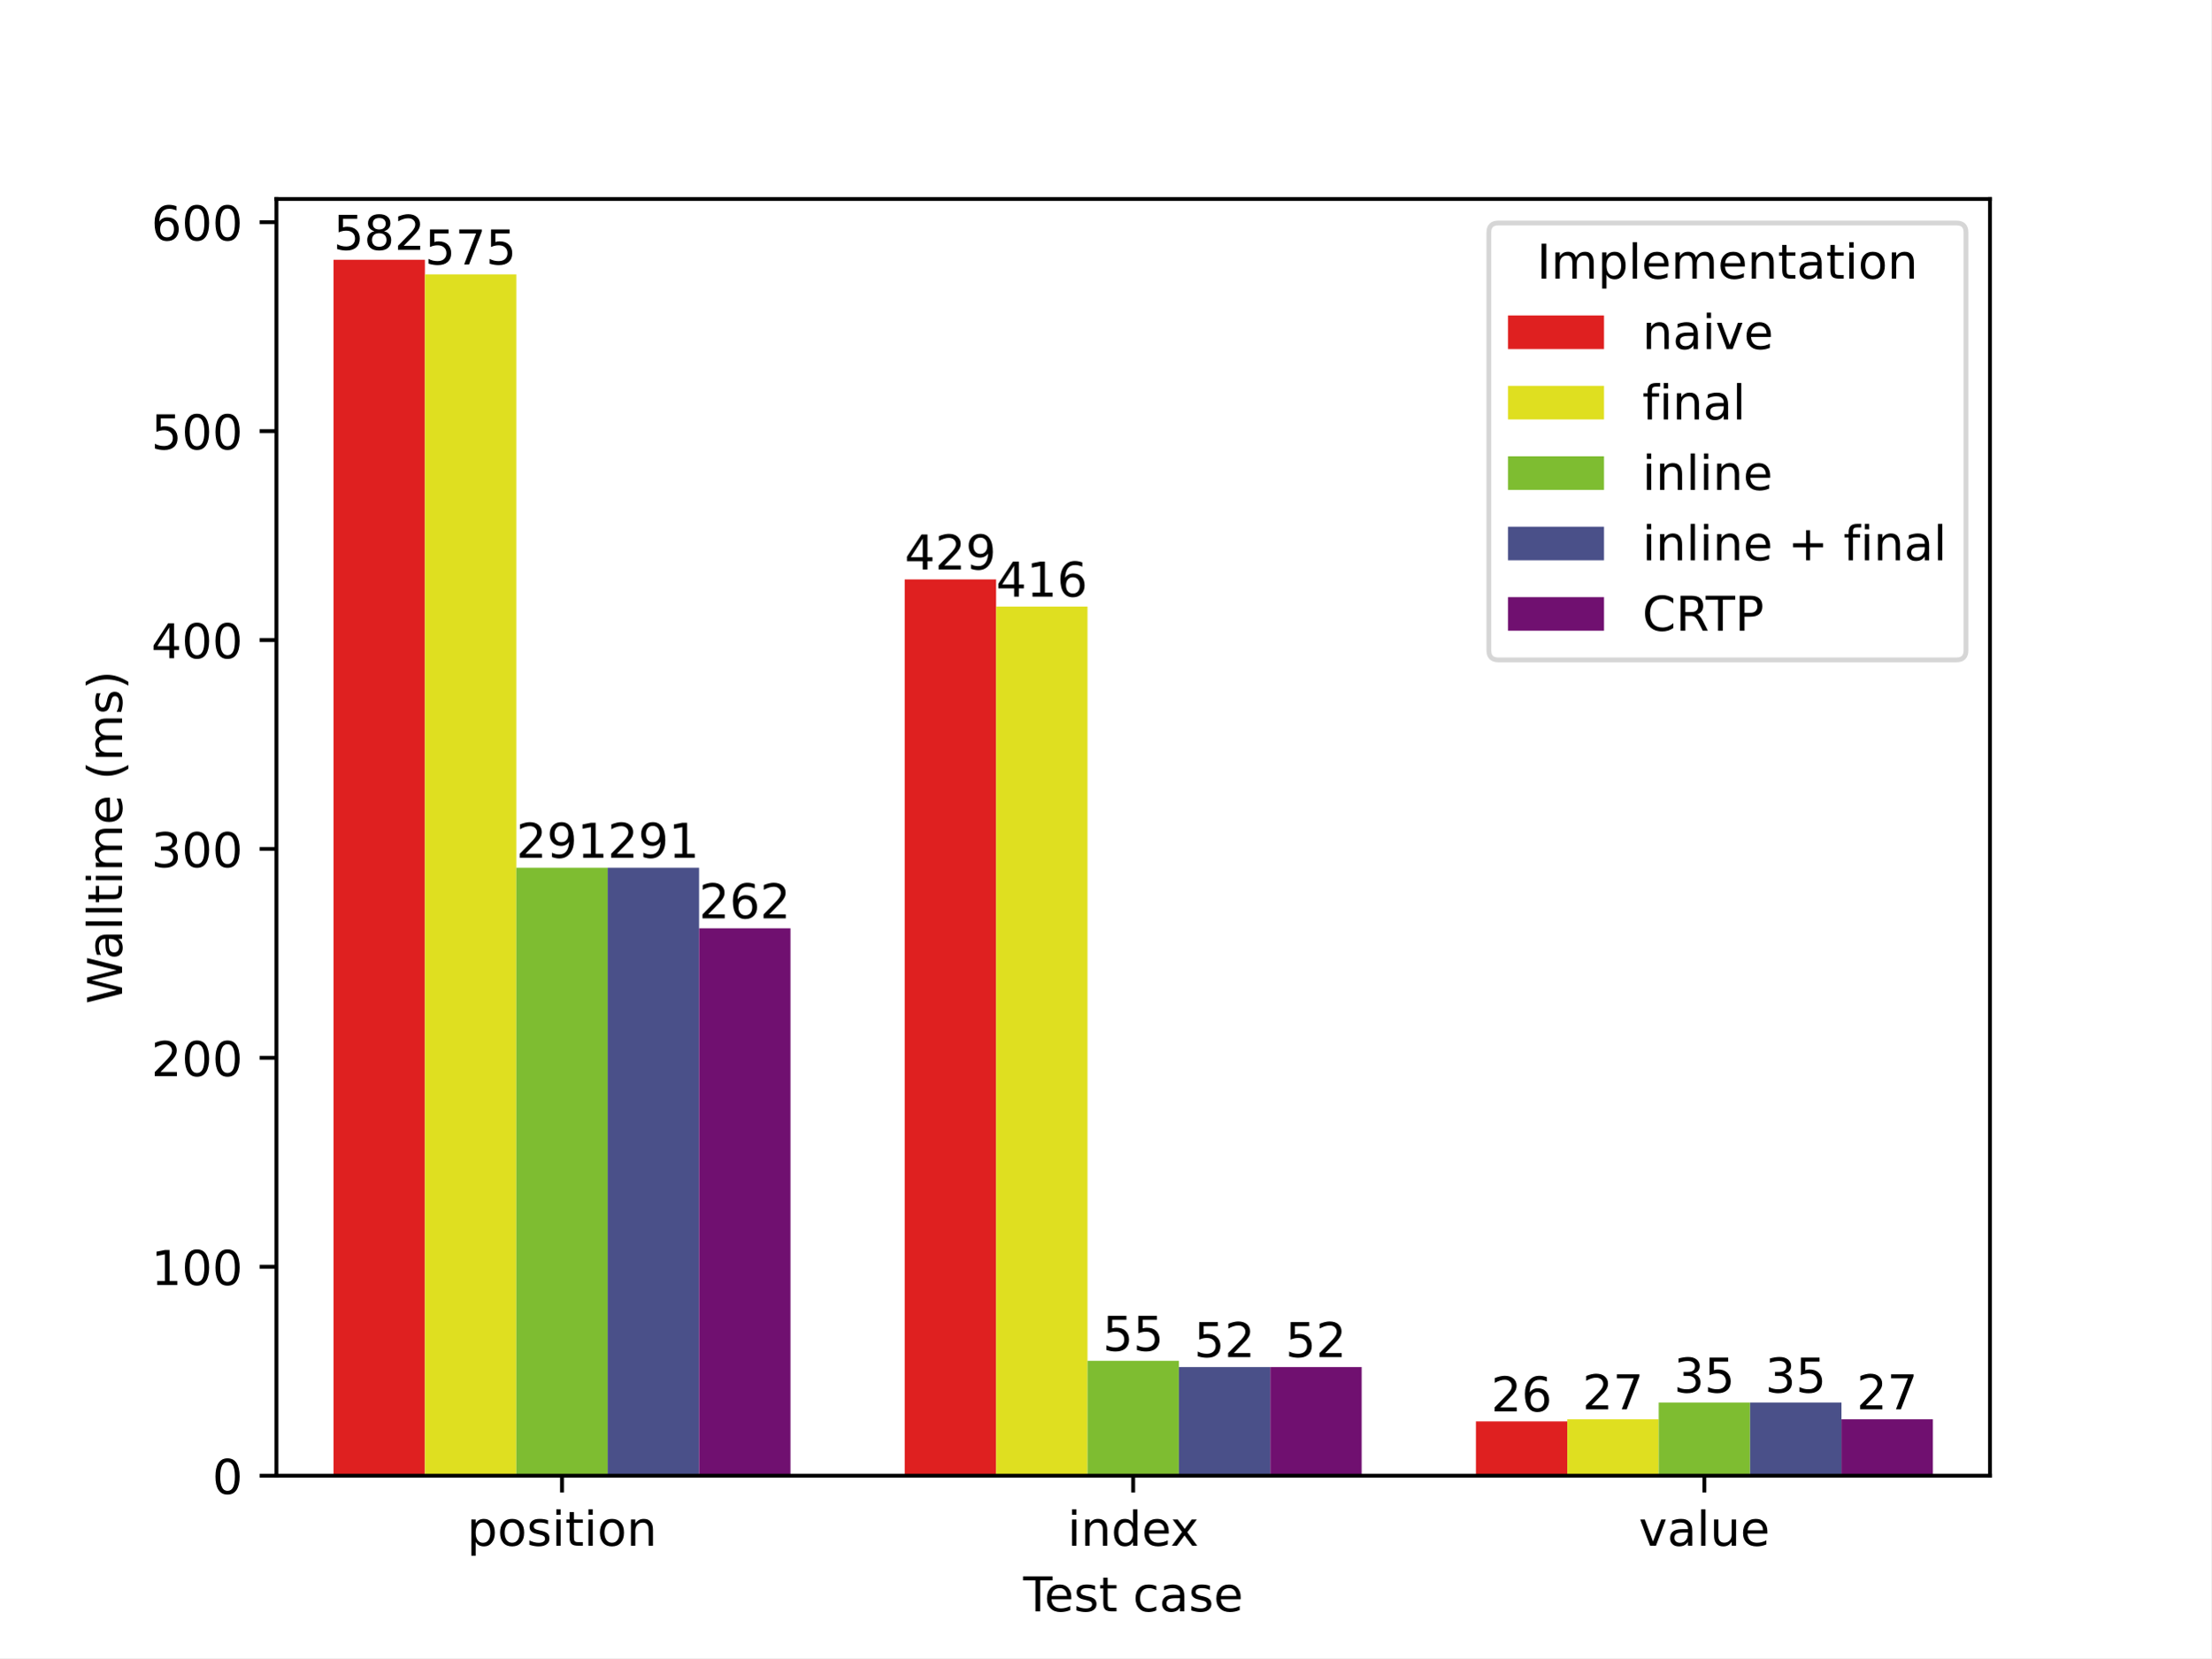
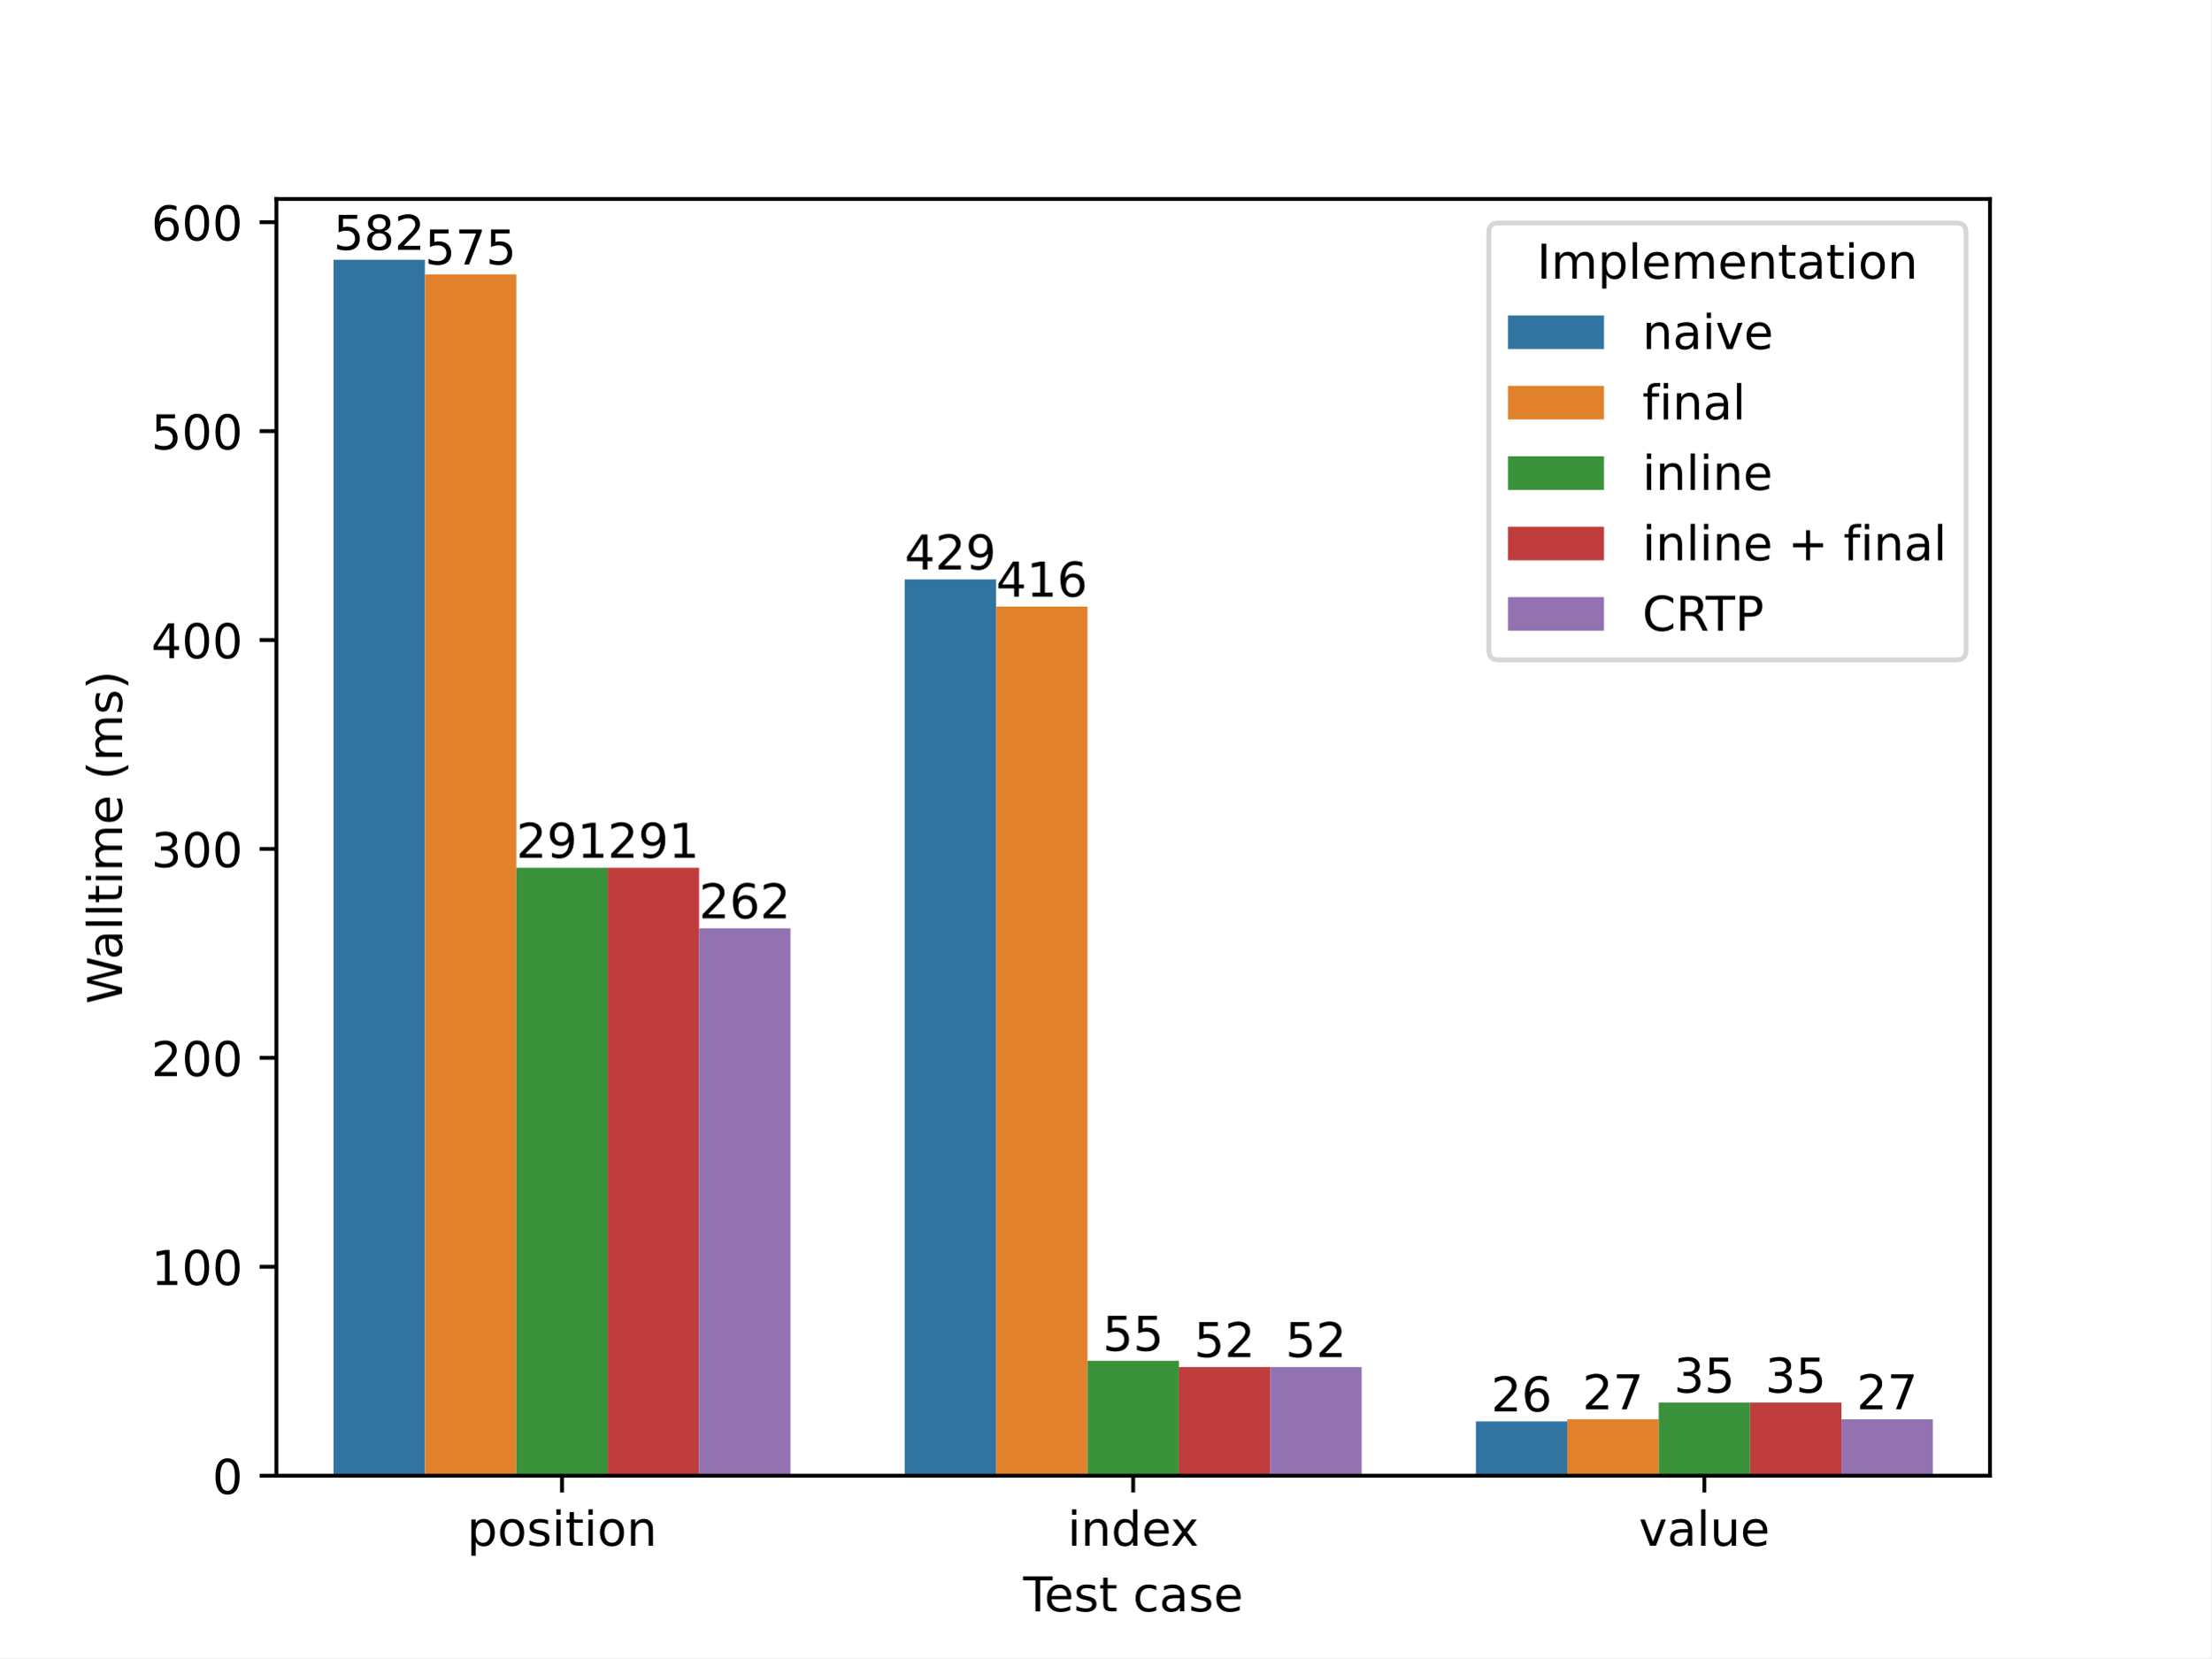
<svg xmlns="http://www.w3.org/2000/svg" xmlns:xlink="http://www.w3.org/1999/xlink" width="460.8pt" height="345.6pt" viewBox="0 0 460.8 345.6" version="1.1">
  <defs>
    <style type="text/css">*{stroke-linejoin: round; stroke-linecap: butt}</style>
  </defs>
  <g id="figure_1">
    <g id="patch_1">
      <path d="M 0 345.6  L 460.8 345.6  L 460.8 0  L 0 0  z " style="fill: #ffffff" />
    </g>
    <g id="axes_1">
      <g id="patch_2">
        <path d="M 57.6 307.584  L 414.72 307.584  L 414.72 41.472  L 57.6 41.472  z " style="fill: #ffffff" />
      </g>
      <g id="patch_3">
-         <path d="M 69.504 307.584  L 88.55 307.584  L 88.55 54.144  L 69.504 54.144  z " clip-path="url(#p05c5b0ac53)" style="fill: #df2020" />
+         <path d="M 69.504 307.584  L 88.55 307.584  L 88.55 54.144  L 69.504 54.144  z " clip-path="url(#p7863d2d5d7)" style="fill: #3274a1" />
      </g>
      <g id="patch_4">
-         <path d="M 188.544 307.584  L 207.59 307.584  L 207.59 120.77  L 188.544 120.77  z " clip-path="url(#p05c5b0ac53)" style="fill: #df2020" />
+         <path d="M 188.544 307.584  L 207.59 307.584  L 207.59 120.77  L 188.544 120.77  z " clip-path="url(#p7863d2d5d7)" style="fill: #3274a1" />
      </g>
      <g id="patch_5">
-         <path d="M 307.584 307.584  L 326.63 307.584  L 326.63 296.262  L 307.584 296.262  z " clip-path="url(#p05c5b0ac53)" style="fill: #df2020" />
+         <path d="M 307.584 307.584  L 326.63 307.584  L 326.63 296.262  L 307.584 296.262  z " clip-path="url(#p7863d2d5d7)" style="fill: #3274a1" />
      </g>
      <g id="patch_6">
-         <path d="M 88.55 307.584  L 107.597 307.584  L 107.597 57.192  L 88.55 57.192  z " clip-path="url(#p05c5b0ac53)" style="fill: #dfdf20" />
+         <path d="M 88.55 307.584  L 107.597 307.584  L 107.597 57.192  L 88.55 57.192  z " clip-path="url(#p7863d2d5d7)" style="fill: #e1812c" />
      </g>
      <g id="patch_7">
-         <path d="M 207.59 307.584  L 226.637 307.584  L 226.637 126.431  L 207.59 126.431  z " clip-path="url(#p05c5b0ac53)" style="fill: #dfdf20" />
+         <path d="M 207.59 307.584  L 226.637 307.584  L 226.637 126.431  L 207.59 126.431  z " clip-path="url(#p7863d2d5d7)" style="fill: #e1812c" />
      </g>
      <g id="patch_8">
-         <path d="M 326.63 307.584  L 345.677 307.584  L 345.677 295.826  L 326.63 295.826  z " clip-path="url(#p05c5b0ac53)" style="fill: #dfdf20" />
+         <path d="M 326.63 307.584  L 345.677 307.584  L 345.677 295.826  L 326.63 295.826  z " clip-path="url(#p7863d2d5d7)" style="fill: #e1812c" />
      </g>
      <g id="patch_9">
-         <path d="M 107.597 307.584  L 126.643 307.584  L 126.643 180.864  L 107.597 180.864  z " clip-path="url(#p05c5b0ac53)" style="fill: #7ebd31" />
+         <path d="M 107.597 307.584  L 126.643 307.584  L 126.643 180.864  L 107.597 180.864  z " clip-path="url(#p7863d2d5d7)" style="fill: #3a923a" />
      </g>
      <g id="patch_10">
-         <path d="M 226.637 307.584  L 245.683 307.584  L 245.683 283.633  L 226.637 283.633  z " clip-path="url(#p05c5b0ac53)" style="fill: #7ebd31" />
+         <path d="M 226.637 307.584  L 245.683 307.584  L 245.683 283.633  L 226.637 283.633  z " clip-path="url(#p7863d2d5d7)" style="fill: #3a923a" />
      </g>
      <g id="patch_11">
-         <path d="M 345.677 307.584  L 364.723 307.584  L 364.723 292.343  L 345.677 292.343  z " clip-path="url(#p05c5b0ac53)" style="fill: #7ebd31" />
+         <path d="M 345.677 307.584  L 364.723 307.584  L 364.723 292.343  L 345.677 292.343  z " clip-path="url(#p7863d2d5d7)" style="fill: #3a923a" />
      </g>
      <g id="patch_12">
-         <path d="M 126.643 307.584  L 145.69 307.584  L 145.69 180.864  L 126.643 180.864  z " clip-path="url(#p05c5b0ac53)" style="fill: #4a5089" />
+         <path d="M 126.643 307.584  L 145.69 307.584  L 145.69 180.864  L 126.643 180.864  z " clip-path="url(#p7863d2d5d7)" style="fill: #c03d3e" />
      </g>
      <g id="patch_13">
-         <path d="M 245.683 307.584  L 264.73 307.584  L 264.73 284.94  L 245.683 284.94  z " clip-path="url(#p05c5b0ac53)" style="fill: #4a5089" />
+         <path d="M 245.683 307.584  L 264.73 307.584  L 264.73 284.94  L 245.683 284.94  z " clip-path="url(#p7863d2d5d7)" style="fill: #c03d3e" />
      </g>
      <g id="patch_14">
-         <path d="M 364.723 307.584  L 383.77 307.584  L 383.77 292.343  L 364.723 292.343  z " clip-path="url(#p05c5b0ac53)" style="fill: #4a5089" />
+         <path d="M 364.723 307.584  L 383.77 307.584  L 383.77 292.343  L 364.723 292.343  z " clip-path="url(#p7863d2d5d7)" style="fill: #c03d3e" />
      </g>
      <g id="patch_15">
-         <path d="M 145.69 307.584  L 164.736 307.584  L 164.736 193.492  L 145.69 193.492  z " clip-path="url(#p05c5b0ac53)" style="fill: #701070" />
+         <path d="M 145.69 307.584  L 164.736 307.584  L 164.736 193.492  L 145.69 193.492  z " clip-path="url(#p7863d2d5d7)" style="fill: #9372b2" />
      </g>
      <g id="patch_16">
-         <path d="M 264.73 307.584  L 283.776 307.584  L 283.776 284.94  L 264.73 284.94  z " clip-path="url(#p05c5b0ac53)" style="fill: #701070" />
+         <path d="M 264.73 307.584  L 283.776 307.584  L 283.776 284.94  L 264.73 284.94  z " clip-path="url(#p7863d2d5d7)" style="fill: #9372b2" />
      </g>
      <g id="patch_17">
-         <path d="M 383.77 307.584  L 402.816 307.584  L 402.816 295.826  L 383.77 295.826  z " clip-path="url(#p05c5b0ac53)" style="fill: #701070" />
+         <path d="M 383.77 307.584  L 402.816 307.584  L 402.816 295.826  L 383.77 295.826  z " clip-path="url(#p7863d2d5d7)" style="fill: #9372b2" />
      </g>
      <g id="matplotlib.axis_1">
        <g id="xtick_1">
          <g id="line2d_1">
            <defs>
-               <path id="me49139492b" d="M 0 0  L 0 3.5  " style="stroke: #000000; stroke-width: 0.8" />
-             </defs>
-             <g>
-               <use xlink:href="#me49139492b" x="117.12" y="307.584" style="stroke: #000000; stroke-width: 0.8" />
+               <path id="m6578b6e61b" d="M 0 0  L 0 3.5  " style="stroke: #000000; stroke-width: 0.8" />
+             </defs>
+             <g>
+               <use xlink:href="#m6578b6e61b" x="117.12" y="307.584" style="stroke: #000000; stroke-width: 0.8" />
            </g>
          </g>
          <g id="text_1">
            <g transform="translate(97.31531 322.1824)scale(0.1 -0.1)">
              <defs>
                <path id="DejaVuSans-70" d="M 1159 525  L 1159 -1331  L 581 -1331  L 581 3500  L 1159 3500  L 1159 2969  Q 1341 3281 1617 3432  Q 1894 3584 2278 3584  Q 2916 3584 3314 3078  Q 3713 2572 3713 1747  Q 3713 922 3314 415  Q 2916 -91 2278 -91  Q 1894 -91 1617 61  Q 1341 213 1159 525  z M 3116 1747  Q 3116 2381 2855 2742  Q 2594 3103 2138 3103  Q 1681 3103 1420 2742  Q 1159 2381 1159 1747  Q 1159 1113 1420 752  Q 1681 391 2138 391  Q 2594 391 2855 752  Q 3116 1113 3116 1747  z " transform="scale(0.015625)" />
                <path id="DejaVuSans-6f" d="M 1959 3097  Q 1497 3097 1228 2736  Q 959 2375 959 1747  Q 959 1119 1226 758  Q 1494 397 1959 397  Q 2419 397 2687 759  Q 2956 1122 2956 1747  Q 2956 2369 2687 2733  Q 2419 3097 1959 3097  z M 1959 3584  Q 2709 3584 3137 3096  Q 3566 2609 3566 1747  Q 3566 888 3137 398  Q 2709 -91 1959 -91  Q 1206 -91 779 398  Q 353 888 353 1747  Q 353 2609 779 3096  Q 1206 3584 1959 3584  z " transform="scale(0.015625)" />
                <path id="DejaVuSans-73" d="M 2834 3397  L 2834 2853  Q 2591 2978 2328 3040  Q 2066 3103 1784 3103  Q 1356 3103 1142 2972  Q 928 2841 928 2578  Q 928 2378 1081 2264  Q 1234 2150 1697 2047  L 1894 2003  Q 2506 1872 2764 1633  Q 3022 1394 3022 966  Q 3022 478 2636 193  Q 2250 -91 1575 -91  Q 1294 -91 989 -36  Q 684 19 347 128  L 347 722  Q 666 556 975 473  Q 1284 391 1588 391  Q 1994 391 2212 530  Q 2431 669 2431 922  Q 2431 1156 2273 1281  Q 2116 1406 1581 1522  L 1381 1569  Q 847 1681 609 1914  Q 372 2147 372 2553  Q 372 3047 722 3315  Q 1072 3584 1716 3584  Q 2034 3584 2315 3537  Q 2597 3491 2834 3397  z " transform="scale(0.015625)" />
                <path id="DejaVuSans-69" d="M 603 3500  L 1178 3500  L 1178 0  L 603 0  L 603 3500  z M 603 4863  L 1178 4863  L 1178 4134  L 603 4134  L 603 4863  z " transform="scale(0.015625)" />
                <path id="DejaVuSans-74" d="M 1172 4494  L 1172 3500  L 2356 3500  L 2356 3053  L 1172 3053  L 1172 1153  Q 1172 725 1289 603  Q 1406 481 1766 481  L 2356 481  L 2356 0  L 1766 0  Q 1100 0 847 248  Q 594 497 594 1153  L 594 3053  L 172 3053  L 172 3500  L 594 3500  L 594 4494  L 1172 4494  z " transform="scale(0.015625)" />
                <path id="DejaVuSans-6e" d="M 3513 2113  L 3513 0  L 2938 0  L 2938 2094  Q 2938 2591 2744 2837  Q 2550 3084 2163 3084  Q 1697 3084 1428 2787  Q 1159 2491 1159 1978  L 1159 0  L 581 0  L 581 3500  L 1159 3500  L 1159 2956  Q 1366 3272 1645 3428  Q 1925 3584 2291 3584  Q 2894 3584 3203 3211  Q 3513 2838 3513 2113  z " transform="scale(0.015625)" />
              </defs>
              <use xlink:href="#DejaVuSans-70" />
              <use xlink:href="#DejaVuSans-6f" x="63.477" />
              <use xlink:href="#DejaVuSans-73" x="124.658" />
              <use xlink:href="#DejaVuSans-69" x="176.758" />
              <use xlink:href="#DejaVuSans-74" x="204.541" />
              <use xlink:href="#DejaVuSans-69" x="243.75" />
              <use xlink:href="#DejaVuSans-6f" x="271.533" />
              <use xlink:href="#DejaVuSans-6e" x="332.715" />
            </g>
          </g>
        </g>
        <g id="xtick_2">
          <g id="line2d_2">
            <g>
-               <use xlink:href="#me49139492b" x="236.16" y="307.584" style="stroke: #000000; stroke-width: 0.8" />
+               <use xlink:href="#m6578b6e61b" x="236.16" y="307.584" style="stroke: #000000; stroke-width: 0.8" />
            </g>
          </g>
          <g id="text_2">
            <g transform="translate(222.4795 322.1824)scale(0.1 -0.1)">
              <defs>
                <path id="DejaVuSans-64" d="M 2906 2969  L 2906 4863  L 3481 4863  L 3481 0  L 2906 0  L 2906 525  Q 2725 213 2448 61  Q 2172 -91 1784 -91  Q 1150 -91 751 415  Q 353 922 353 1747  Q 353 2572 751 3078  Q 1150 3584 1784 3584  Q 2172 3584 2448 3432  Q 2725 3281 2906 2969  z M 947 1747  Q 947 1113 1208 752  Q 1469 391 1925 391  Q 2381 391 2643 752  Q 2906 1113 2906 1747  Q 2906 2381 2643 2742  Q 2381 3103 1925 3103  Q 1469 3103 1208 2742  Q 947 2381 947 1747  z " transform="scale(0.015625)" />
                <path id="DejaVuSans-65" d="M 3597 1894  L 3597 1613  L 953 1613  Q 991 1019 1311 708  Q 1631 397 2203 397  Q 2534 397 2845 478  Q 3156 559 3463 722  L 3463 178  Q 3153 47 2828 -22  Q 2503 -91 2169 -91  Q 1331 -91 842 396  Q 353 884 353 1716  Q 353 2575 817 3079  Q 1281 3584 2069 3584  Q 2775 3584 3186 3129  Q 3597 2675 3597 1894  z M 3022 2063  Q 3016 2534 2758 2815  Q 2500 3097 2075 3097  Q 1594 3097 1305 2825  Q 1016 2553 972 2059  L 3022 2063  z " transform="scale(0.015625)" />
                <path id="DejaVuSans-78" d="M 3513 3500  L 2247 1797  L 3578 0  L 2900 0  L 1881 1375  L 863 0  L 184 0  L 1544 1831  L 300 3500  L 978 3500  L 1906 2253  L 2834 3500  L 3513 3500  z " transform="scale(0.015625)" />
              </defs>
              <use xlink:href="#DejaVuSans-69" />
              <use xlink:href="#DejaVuSans-6e" x="27.783" />
              <use xlink:href="#DejaVuSans-64" x="91.162" />
              <use xlink:href="#DejaVuSans-65" x="154.639" />
              <use xlink:href="#DejaVuSans-78" x="214.412" />
            </g>
          </g>
        </g>
        <g id="xtick_3">
          <g id="line2d_3">
            <g>
-               <use xlink:href="#me49139492b" x="355.2" y="307.584" style="stroke: #000000; stroke-width: 0.8" />
+               <use xlink:href="#m6578b6e61b" x="355.2" y="307.584" style="stroke: #000000; stroke-width: 0.8" />
            </g>
          </g>
          <g id="text_3">
            <g transform="translate(341.5422 322.1824)scale(0.1 -0.1)">
              <defs>
                <path id="DejaVuSans-76" d="M 191 3500  L 800 3500  L 1894 563  L 2988 3500  L 3597 3500  L 2284 0  L 1503 0  L 191 3500  z " transform="scale(0.015625)" />
                <path id="DejaVuSans-61" d="M 2194 1759  Q 1497 1759 1228 1600  Q 959 1441 959 1056  Q 959 750 1161 570  Q 1363 391 1709 391  Q 2188 391 2477 730  Q 2766 1069 2766 1631  L 2766 1759  L 2194 1759  z M 3341 1997  L 3341 0  L 2766 0  L 2766 531  Q 2569 213 2275 61  Q 1981 -91 1556 -91  Q 1019 -91 701 211  Q 384 513 384 1019  Q 384 1609 779 1909  Q 1175 2209 1959 2209  L 2766 2209  L 2766 2266  Q 2766 2663 2505 2880  Q 2244 3097 1772 3097  Q 1472 3097 1187 3025  Q 903 2953 641 2809  L 641 3341  Q 956 3463 1253 3523  Q 1550 3584 1831 3584  Q 2591 3584 2966 3190  Q 3341 2797 3341 1997  z " transform="scale(0.015625)" />
                <path id="DejaVuSans-6c" d="M 603 4863  L 1178 4863  L 1178 0  L 603 0  L 603 4863  z " transform="scale(0.015625)" />
                <path id="DejaVuSans-75" d="M 544 1381  L 544 3500  L 1119 3500  L 1119 1403  Q 1119 906 1312 657  Q 1506 409 1894 409  Q 2359 409 2629 706  Q 2900 1003 2900 1516  L 2900 3500  L 3475 3500  L 3475 0  L 2900 0  L 2900 538  Q 2691 219 2414 64  Q 2138 -91 1772 -91  Q 1169 -91 856 284  Q 544 659 544 1381  z M 1991 3584  L 1991 3584  z " transform="scale(0.015625)" />
              </defs>
              <use xlink:href="#DejaVuSans-76" />
              <use xlink:href="#DejaVuSans-61" x="59.18" />
              <use xlink:href="#DejaVuSans-6c" x="120.459" />
              <use xlink:href="#DejaVuSans-75" x="148.242" />
              <use xlink:href="#DejaVuSans-65" x="211.621" />
            </g>
          </g>
        </g>
        <g id="text_4">
          <g transform="translate(213.2311 335.8606)scale(0.1 -0.1)">
            <defs>
              <path id="DejaVuSans-54" d="M -19 4666  L 3928 4666  L 3928 4134  L 2272 4134  L 2272 0  L 1638 0  L 1638 4134  L -19 4134  L -19 4666  z " transform="scale(0.015625)" />
              <path id="DejaVuSans-20" transform="scale(0.015625)" />
              <path id="DejaVuSans-63" d="M 3122 3366  L 3122 2828  Q 2878 2963 2633 3030  Q 2388 3097 2138 3097  Q 1578 3097 1268 2742  Q 959 2388 959 1747  Q 959 1106 1268 751  Q 1578 397 2138 397  Q 2388 397 2633 464  Q 2878 531 3122 666  L 3122 134  Q 2881 22 2623 -34  Q 2366 -91 2075 -91  Q 1284 -91 818 406  Q 353 903 353 1747  Q 353 2603 823 3093  Q 1294 3584 2113 3584  Q 2378 3584 2631 3529  Q 2884 3475 3122 3366  z " transform="scale(0.015625)" />
            </defs>
            <use xlink:href="#DejaVuSans-54" />
            <use xlink:href="#DejaVuSans-65" x="44.084" />
            <use xlink:href="#DejaVuSans-73" x="105.607" />
            <use xlink:href="#DejaVuSans-74" x="157.707" />
            <use xlink:href="#DejaVuSans-20" x="196.916" />
            <use xlink:href="#DejaVuSans-63" x="228.703" />
            <use xlink:href="#DejaVuSans-61" x="283.684" />
            <use xlink:href="#DejaVuSans-73" x="344.963" />
            <use xlink:href="#DejaVuSans-65" x="397.062" />
          </g>
        </g>
      </g>
      <g id="matplotlib.axis_2">
        <g id="ytick_1">
          <g id="line2d_4">
            <defs>
-               <path id="m0b59723c60" d="M 0 0  L -3.5 0  " style="stroke: #000000; stroke-width: 0.8" />
-             </defs>
-             <g>
-               <use xlink:href="#m0b59723c60" x="57.6" y="307.584" style="stroke: #000000; stroke-width: 0.8" />
+               <path id="ma34a30e259" d="M 0 0  L -3.5 0  " style="stroke: #000000; stroke-width: 0.8" />
+             </defs>
+             <g>
+               <use xlink:href="#ma34a30e259" x="57.6" y="307.584" style="stroke: #000000; stroke-width: 0.8" />
            </g>
          </g>
          <g id="text_5">
            <g transform="translate(44.2375 311.3832)scale(0.1 -0.1)">
              <defs>
                <path id="DejaVuSans-30" d="M 2034 4250  Q 1547 4250 1301 3770  Q 1056 3291 1056 2328  Q 1056 1369 1301 889  Q 1547 409 2034 409  Q 2525 409 2770 889  Q 3016 1369 3016 2328  Q 3016 3291 2770 3770  Q 2525 4250 2034 4250  z M 2034 4750  Q 2819 4750 3233 4129  Q 3647 3509 3647 2328  Q 3647 1150 3233 529  Q 2819 -91 2034 -91  Q 1250 -91 836 529  Q 422 1150 422 2328  Q 422 3509 836 4129  Q 1250 4750 2034 4750  z " transform="scale(0.015625)" />
              </defs>
              <use xlink:href="#DejaVuSans-30" />
            </g>
          </g>
        </g>
        <g id="ytick_2">
          <g id="line2d_5">
            <g>
-               <use xlink:href="#m0b59723c60" x="57.6" y="264.038" style="stroke: #000000; stroke-width: 0.8" />
+               <use xlink:href="#ma34a30e259" x="57.6" y="264.038" style="stroke: #000000; stroke-width: 0.8" />
            </g>
          </g>
          <g id="text_6">
            <g transform="translate(31.5125 267.8368)scale(0.1 -0.1)">
              <defs>
                <path id="DejaVuSans-31" d="M 794 531  L 1825 531  L 1825 4091  L 703 3866  L 703 4441  L 1819 4666  L 2450 4666  L 2450 531  L 3481 531  L 3481 0  L 794 0  L 794 531  z " transform="scale(0.015625)" />
              </defs>
              <use xlink:href="#DejaVuSans-31" />
              <use xlink:href="#DejaVuSans-30" x="63.623" />
              <use xlink:href="#DejaVuSans-30" x="127.246" />
            </g>
          </g>
        </g>
        <g id="ytick_3">
          <g id="line2d_6">
            <g>
-               <use xlink:href="#m0b59723c60" x="57.6" y="220.491" style="stroke: #000000; stroke-width: 0.8" />
+               <use xlink:href="#ma34a30e259" x="57.6" y="220.491" style="stroke: #000000; stroke-width: 0.8" />
            </g>
          </g>
          <g id="text_7">
            <g transform="translate(31.5125 224.2904)scale(0.1 -0.1)">
              <defs>
                <path id="DejaVuSans-32" d="M 1228 531  L 3431 531  L 3431 0  L 469 0  L 469 531  Q 828 903 1448 1529  Q 2069 2156 2228 2338  Q 2531 2678 2651 2914  Q 2772 3150 2772 3378  Q 2772 3750 2511 3984  Q 2250 4219 1831 4219  Q 1534 4219 1204 4116  Q 875 4013 500 3803  L 500 4441  Q 881 4594 1212 4672  Q 1544 4750 1819 4750  Q 2544 4750 2975 4387  Q 3406 4025 3406 3419  Q 3406 3131 3298 2873  Q 3191 2616 2906 2266  Q 2828 2175 2409 1742  Q 1991 1309 1228 531  z " transform="scale(0.015625)" />
              </defs>
              <use xlink:href="#DejaVuSans-32" />
              <use xlink:href="#DejaVuSans-30" x="63.623" />
              <use xlink:href="#DejaVuSans-30" x="127.246" />
            </g>
          </g>
        </g>
        <g id="ytick_4">
          <g id="line2d_7">
            <g>
-               <use xlink:href="#m0b59723c60" x="57.6" y="176.945" style="stroke: #000000; stroke-width: 0.8" />
+               <use xlink:href="#ma34a30e259" x="57.6" y="176.945" style="stroke: #000000; stroke-width: 0.8" />
            </g>
          </g>
          <g id="text_8">
            <g transform="translate(31.5125 180.744)scale(0.1 -0.1)">
              <defs>
                <path id="DejaVuSans-33" d="M 2597 2516  Q 3050 2419 3304 2112  Q 3559 1806 3559 1356  Q 3559 666 3084 287  Q 2609 -91 1734 -91  Q 1441 -91 1130 -33  Q 819 25 488 141  L 488 750  Q 750 597 1062 519  Q 1375 441 1716 441  Q 2309 441 2620 675  Q 2931 909 2931 1356  Q 2931 1769 2642 2001  Q 2353 2234 1838 2234  L 1294 2234  L 1294 2753  L 1863 2753  Q 2328 2753 2575 2939  Q 2822 3125 2822 3475  Q 2822 3834 2567 4026  Q 2313 4219 1838 4219  Q 1578 4219 1281 4162  Q 984 4106 628 3988  L 628 4550  Q 988 4650 1302 4700  Q 1616 4750 1894 4750  Q 2613 4750 3031 4423  Q 3450 4097 3450 3541  Q 3450 3153 3228 2886  Q 3006 2619 2597 2516  z " transform="scale(0.015625)" />
              </defs>
              <use xlink:href="#DejaVuSans-33" />
              <use xlink:href="#DejaVuSans-30" x="63.623" />
              <use xlink:href="#DejaVuSans-30" x="127.246" />
            </g>
          </g>
        </g>
        <g id="ytick_5">
          <g id="line2d_8">
            <g>
-               <use xlink:href="#m0b59723c60" x="57.6" y="133.398" style="stroke: #000000; stroke-width: 0.8" />
+               <use xlink:href="#ma34a30e259" x="57.6" y="133.398" style="stroke: #000000; stroke-width: 0.8" />
            </g>
          </g>
          <g id="text_9">
            <g transform="translate(31.5125 137.1977)scale(0.1 -0.1)">
              <defs>
                <path id="DejaVuSans-34" d="M 2419 4116  L 825 1625  L 2419 1625  L 2419 4116  z M 2253 4666  L 3047 4666  L 3047 1625  L 3713 1625  L 3713 1100  L 3047 1100  L 3047 0  L 2419 0  L 2419 1100  L 313 1100  L 313 1709  L 2253 4666  z " transform="scale(0.015625)" />
              </defs>
              <use xlink:href="#DejaVuSans-34" />
              <use xlink:href="#DejaVuSans-30" x="63.623" />
              <use xlink:href="#DejaVuSans-30" x="127.246" />
            </g>
          </g>
        </g>
        <g id="ytick_6">
          <g id="line2d_9">
            <g>
-               <use xlink:href="#m0b59723c60" x="57.6" y="89.852" style="stroke: #000000; stroke-width: 0.8" />
+               <use xlink:href="#ma34a30e259" x="57.6" y="89.852" style="stroke: #000000; stroke-width: 0.8" />
            </g>
          </g>
          <g id="text_10">
            <g transform="translate(31.5125 93.65126)scale(0.1 -0.1)">
              <defs>
                <path id="DejaVuSans-35" d="M 691 4666  L 3169 4666  L 3169 4134  L 1269 4134  L 1269 2991  Q 1406 3038 1543 3061  Q 1681 3084 1819 3084  Q 2600 3084 3056 2656  Q 3513 2228 3513 1497  Q 3513 744 3044 326  Q 2575 -91 1722 -91  Q 1428 -91 1123 -41  Q 819 9 494 109  L 494 744  Q 775 591 1075 516  Q 1375 441 1709 441  Q 2250 441 2565 725  Q 2881 1009 2881 1497  Q 2881 1984 2565 2268  Q 2250 2553 1709 2553  Q 1456 2553 1204 2497  Q 953 2441 691 2322  L 691 4666  z " transform="scale(0.015625)" />
              </defs>
              <use xlink:href="#DejaVuSans-35" />
              <use xlink:href="#DejaVuSans-30" x="63.623" />
              <use xlink:href="#DejaVuSans-30" x="127.246" />
            </g>
          </g>
        </g>
        <g id="ytick_7">
          <g id="line2d_10">
            <g>
-               <use xlink:href="#m0b59723c60" x="57.6" y="46.306" style="stroke: #000000; stroke-width: 0.8" />
+               <use xlink:href="#ma34a30e259" x="57.6" y="46.306" style="stroke: #000000; stroke-width: 0.8" />
            </g>
          </g>
          <g id="text_11">
            <g transform="translate(31.5125 50.10487)scale(0.1 -0.1)">
              <defs>
                <path id="DejaVuSans-36" d="M 2113 2584  Q 1688 2584 1439 2293  Q 1191 2003 1191 1497  Q 1191 994 1439 701  Q 1688 409 2113 409  Q 2538 409 2786 701  Q 3034 994 3034 1497  Q 3034 2003 2786 2293  Q 2538 2584 2113 2584  z M 3366 4563  L 3366 3988  Q 3128 4100 2886 4159  Q 2644 4219 2406 4219  Q 1781 4219 1451 3797  Q 1122 3375 1075 2522  Q 1259 2794 1537 2939  Q 1816 3084 2150 3084  Q 2853 3084 3261 2657  Q 3669 2231 3669 1497  Q 3669 778 3244 343  Q 2819 -91 2113 -91  Q 1303 -91 875 529  Q 447 1150 447 2328  Q 447 3434 972 4092  Q 1497 4750 2381 4750  Q 2619 4750 2861 4703  Q 3103 4656 3366 4563  z " transform="scale(0.015625)" />
              </defs>
              <use xlink:href="#DejaVuSans-36" />
              <use xlink:href="#DejaVuSans-30" x="63.623" />
              <use xlink:href="#DejaVuSans-30" x="127.246" />
            </g>
          </g>
        </g>
        <g id="text_12">
          <g transform="translate(25.43281 209.2569)rotate(-90)scale(0.1 -0.1)">
            <defs>
              <path id="DejaVuSans-57" d="M 213 4666  L 850 4666  L 1831 722  L 2809 4666  L 3519 4666  L 4500 722  L 5478 4666  L 6119 4666  L 4947 0  L 4153 0  L 3169 4050  L 2175 0  L 1381 0  L 213 4666  z " transform="scale(0.015625)" />
              <path id="DejaVuSans-6d" d="M 3328 2828  Q 3544 3216 3844 3400  Q 4144 3584 4550 3584  Q 5097 3584 5394 3201  Q 5691 2819 5691 2113  L 5691 0  L 5113 0  L 5113 2094  Q 5113 2597 4934 2840  Q 4756 3084 4391 3084  Q 3944 3084 3684 2787  Q 3425 2491 3425 1978  L 3425 0  L 2847 0  L 2847 2094  Q 2847 2600 2669 2842  Q 2491 3084 2119 3084  Q 1678 3084 1418 2786  Q 1159 2488 1159 1978  L 1159 0  L 581 0  L 581 3500  L 1159 3500  L 1159 2956  Q 1356 3278 1631 3431  Q 1906 3584 2284 3584  Q 2666 3584 2933 3390  Q 3200 3197 3328 2828  z " transform="scale(0.015625)" />
              <path id="DejaVuSans-28" d="M 1984 4856  Q 1566 4138 1362 3434  Q 1159 2731 1159 2009  Q 1159 1288 1364 580  Q 1569 -128 1984 -844  L 1484 -844  Q 1016 -109 783 600  Q 550 1309 550 2009  Q 550 2706 781 3412  Q 1013 4119 1484 4856  L 1984 4856  z " transform="scale(0.015625)" />
              <path id="DejaVuSans-29" d="M 513 4856  L 1013 4856  Q 1481 4119 1714 3412  Q 1947 2706 1947 2009  Q 1947 1309 1714 600  Q 1481 -109 1013 -844  L 513 -844  Q 928 -128 1133 580  Q 1338 1288 1338 2009  Q 1338 2731 1133 3434  Q 928 4138 513 4856  z " transform="scale(0.015625)" />
            </defs>
            <use xlink:href="#DejaVuSans-57" />
            <use xlink:href="#DejaVuSans-61" x="92.502" />
            <use xlink:href="#DejaVuSans-6c" x="153.781" />
            <use xlink:href="#DejaVuSans-6c" x="181.564" />
            <use xlink:href="#DejaVuSans-74" x="209.348" />
            <use xlink:href="#DejaVuSans-69" x="248.557" />
            <use xlink:href="#DejaVuSans-6d" x="276.34" />
            <use xlink:href="#DejaVuSans-65" x="373.752" />
            <use xlink:href="#DejaVuSans-20" x="435.275" />
            <use xlink:href="#DejaVuSans-28" x="467.062" />
            <use xlink:href="#DejaVuSans-6d" x="506.076" />
            <use xlink:href="#DejaVuSans-73" x="603.488" />
            <use xlink:href="#DejaVuSans-29" x="655.588" />
          </g>
        </g>
      </g>
      <g id="line2d_11">
-         <path clip-path="url(#p05c5b0ac53)" style="fill: none; stroke: #424242; stroke-width: 2.7; stroke-linecap: square" />
+         <path clip-path="url(#p7863d2d5d7)" style="fill: none; stroke: #424242; stroke-width: 2.7; stroke-linecap: square" />
      </g>
      <g id="line2d_12">
-         <path clip-path="url(#p05c5b0ac53)" style="fill: none; stroke: #424242; stroke-width: 2.7; stroke-linecap: square" />
+         <path clip-path="url(#p7863d2d5d7)" style="fill: none; stroke: #424242; stroke-width: 2.7; stroke-linecap: square" />
      </g>
      <g id="line2d_13">
-         <path clip-path="url(#p05c5b0ac53)" style="fill: none; stroke: #424242; stroke-width: 2.7; stroke-linecap: square" />
+         <path clip-path="url(#p7863d2d5d7)" style="fill: none; stroke: #424242; stroke-width: 2.7; stroke-linecap: square" />
      </g>
      <g id="line2d_14">
-         <path clip-path="url(#p05c5b0ac53)" style="fill: none; stroke: #424242; stroke-width: 2.7; stroke-linecap: square" />
+         <path clip-path="url(#p7863d2d5d7)" style="fill: none; stroke: #424242; stroke-width: 2.7; stroke-linecap: square" />
      </g>
      <g id="line2d_15">
-         <path clip-path="url(#p05c5b0ac53)" style="fill: none; stroke: #424242; stroke-width: 2.7; stroke-linecap: square" />
+         <path clip-path="url(#p7863d2d5d7)" style="fill: none; stroke: #424242; stroke-width: 2.7; stroke-linecap: square" />
      </g>
      <g id="line2d_16">
-         <path clip-path="url(#p05c5b0ac53)" style="fill: none; stroke: #424242; stroke-width: 2.7; stroke-linecap: square" />
+         <path clip-path="url(#p7863d2d5d7)" style="fill: none; stroke: #424242; stroke-width: 2.7; stroke-linecap: square" />
      </g>
      <g id="line2d_17">
-         <path clip-path="url(#p05c5b0ac53)" style="fill: none; stroke: #424242; stroke-width: 2.7; stroke-linecap: square" />
+         <path clip-path="url(#p7863d2d5d7)" style="fill: none; stroke: #424242; stroke-width: 2.7; stroke-linecap: square" />
      </g>
      <g id="line2d_18">
-         <path clip-path="url(#p05c5b0ac53)" style="fill: none; stroke: #424242; stroke-width: 2.7; stroke-linecap: square" />
+         <path clip-path="url(#p7863d2d5d7)" style="fill: none; stroke: #424242; stroke-width: 2.7; stroke-linecap: square" />
      </g>
      <g id="line2d_19">
-         <path clip-path="url(#p05c5b0ac53)" style="fill: none; stroke: #424242; stroke-width: 2.7; stroke-linecap: square" />
+         <path clip-path="url(#p7863d2d5d7)" style="fill: none; stroke: #424242; stroke-width: 2.7; stroke-linecap: square" />
      </g>
      <g id="line2d_20">
-         <path clip-path="url(#p05c5b0ac53)" style="fill: none; stroke: #424242; stroke-width: 2.7; stroke-linecap: square" />
+         <path clip-path="url(#p7863d2d5d7)" style="fill: none; stroke: #424242; stroke-width: 2.7; stroke-linecap: square" />
      </g>
      <g id="line2d_21">
-         <path clip-path="url(#p05c5b0ac53)" style="fill: none; stroke: #424242; stroke-width: 2.7; stroke-linecap: square" />
+         <path clip-path="url(#p7863d2d5d7)" style="fill: none; stroke: #424242; stroke-width: 2.7; stroke-linecap: square" />
      </g>
      <g id="line2d_22">
-         <path clip-path="url(#p05c5b0ac53)" style="fill: none; stroke: #424242; stroke-width: 2.7; stroke-linecap: square" />
+         <path clip-path="url(#p7863d2d5d7)" style="fill: none; stroke: #424242; stroke-width: 2.7; stroke-linecap: square" />
      </g>
      <g id="line2d_23">
-         <path clip-path="url(#p05c5b0ac53)" style="fill: none; stroke: #424242; stroke-width: 2.7; stroke-linecap: square" />
+         <path clip-path="url(#p7863d2d5d7)" style="fill: none; stroke: #424242; stroke-width: 2.7; stroke-linecap: square" />
      </g>
      <g id="line2d_24">
-         <path clip-path="url(#p05c5b0ac53)" style="fill: none; stroke: #424242; stroke-width: 2.7; stroke-linecap: square" />
+         <path clip-path="url(#p7863d2d5d7)" style="fill: none; stroke: #424242; stroke-width: 2.7; stroke-linecap: square" />
      </g>
      <g id="line2d_25">
-         <path clip-path="url(#p05c5b0ac53)" style="fill: none; stroke: #424242; stroke-width: 2.7; stroke-linecap: square" />
+         <path clip-path="url(#p7863d2d5d7)" style="fill: none; stroke: #424242; stroke-width: 2.7; stroke-linecap: square" />
      </g>
      <g id="patch_18">
        <path d="M 57.6 307.584  L 57.6 41.472  " style="fill: none; stroke: #000000; stroke-width: 0.8; stroke-linejoin: miter; stroke-linecap: square" />
      </g>
      <g id="patch_19">
        <path d="M 414.72 307.584  L 414.72 41.472  " style="fill: none; stroke: #000000; stroke-width: 0.8; stroke-linejoin: miter; stroke-linecap: square" />
      </g>
      <g id="patch_20">
        <path d="M 57.6 307.584  L 414.72 307.584  " style="fill: none; stroke: #000000; stroke-width: 0.8; stroke-linejoin: miter; stroke-linecap: square" />
      </g>
      <g id="patch_21">
        <path d="M 57.6 41.472  L 414.72 41.472  " style="fill: none; stroke: #000000; stroke-width: 0.8; stroke-linejoin: miter; stroke-linecap: square" />
      </g>
      <g id="text_13">
        <g transform="translate(69.48345 52.06431)scale(0.1 -0.1)">
          <defs>
            <path id="DejaVuSans-38" d="M 2034 2216  Q 1584 2216 1326 1975  Q 1069 1734 1069 1313  Q 1069 891 1326 650  Q 1584 409 2034 409  Q 2484 409 2743 651  Q 3003 894 3003 1313  Q 3003 1734 2745 1975  Q 2488 2216 2034 2216  z M 1403 2484  Q 997 2584 770 2862  Q 544 3141 544 3541  Q 544 4100 942 4425  Q 1341 4750 2034 4750  Q 2731 4750 3128 4425  Q 3525 4100 3525 3541  Q 3525 3141 3298 2862  Q 3072 2584 2669 2484  Q 3125 2378 3379 2068  Q 3634 1759 3634 1313  Q 3634 634 3220 271  Q 2806 -91 2034 -91  Q 1263 -91 848 271  Q 434 634 434 1313  Q 434 1759 690 2068  Q 947 2378 1403 2484  z M 1172 3481  Q 1172 3119 1398 2916  Q 1625 2713 2034 2713  Q 2441 2713 2670 2916  Q 2900 3119 2900 3481  Q 2900 3844 2670 4047  Q 2441 4250 2034 4250  Q 1625 4250 1398 4047  Q 1172 3844 1172 3481  z " transform="scale(0.015625)" />
          </defs>
          <use xlink:href="#DejaVuSans-35" />
          <use xlink:href="#DejaVuSans-38" x="63.623" />
          <use xlink:href="#DejaVuSans-32" x="127.246" />
        </g>
      </g>
      <g id="text_14">
        <g transform="translate(188.5234 118.6903)scale(0.1 -0.1)">
          <defs>
            <path id="DejaVuSans-39" d="M 703 97  L 703 672  Q 941 559 1184 500  Q 1428 441 1663 441  Q 2288 441 2617 861  Q 2947 1281 2994 2138  Q 2813 1869 2534 1725  Q 2256 1581 1919 1581  Q 1219 1581 811 2004  Q 403 2428 403 3163  Q 403 3881 828 4315  Q 1253 4750 1959 4750  Q 2769 4750 3195 4129  Q 3622 3509 3622 2328  Q 3622 1225 3098 567  Q 2575 -91 1691 -91  Q 1453 -91 1209 -44  Q 966 3 703 97  z M 1959 2075  Q 2384 2075 2632 2365  Q 2881 2656 2881 3163  Q 2881 3666 2632 3958  Q 2384 4250 1959 4250  Q 1534 4250 1286 3958  Q 1038 3666 1038 3163  Q 1038 2656 1286 2365  Q 1534 2075 1959 2075  z " transform="scale(0.015625)" />
          </defs>
          <use xlink:href="#DejaVuSans-34" />
          <use xlink:href="#DejaVuSans-32" x="63.623" />
          <use xlink:href="#DejaVuSans-39" x="127.246" />
        </g>
      </g>
      <g id="text_15">
        <g transform="translate(310.7447 294.1823)scale(0.1 -0.1)">
          <use xlink:href="#DejaVuSans-32" />
          <use xlink:href="#DejaVuSans-36" x="63.623" />
        </g>
      </g>
      <g id="text_16">
        <g transform="translate(88.52985 55.11256)scale(0.1 -0.1)">
          <defs>
            <path id="DejaVuSans-37" d="M 525 4666  L 3525 4666  L 3525 4397  L 1831 0  L 1172 0  L 2766 4134  L 525 4134  L 525 4666  z " transform="scale(0.015625)" />
          </defs>
          <use xlink:href="#DejaVuSans-35" />
          <use xlink:href="#DejaVuSans-37" x="63.623" />
          <use xlink:href="#DejaVuSans-35" x="127.246" />
        </g>
      </g>
      <g id="text_17">
        <g transform="translate(207.5699 124.3513)scale(0.1 -0.1)">
          <use xlink:href="#DejaVuSans-34" />
          <use xlink:href="#DejaVuSans-31" x="63.623" />
          <use xlink:href="#DejaVuSans-36" x="127.246" />
        </g>
      </g>
      <g id="text_18">
        <g transform="translate(329.7911 293.7468)scale(0.1 -0.1)">
          <use xlink:href="#DejaVuSans-32" />
          <use xlink:href="#DejaVuSans-37" x="63.623" />
        </g>
      </g>
      <g id="text_19">
        <g transform="translate(107.5763 178.7843)scale(0.1 -0.1)">
          <use xlink:href="#DejaVuSans-32" />
          <use xlink:href="#DejaVuSans-39" x="63.623" />
          <use xlink:href="#DejaVuSans-31" x="127.246" />
        </g>
      </g>
      <g id="text_20">
        <g transform="translate(229.7975 281.5538)scale(0.1 -0.1)">
          <use xlink:href="#DejaVuSans-35" />
          <use xlink:href="#DejaVuSans-35" x="63.623" />
        </g>
      </g>
      <g id="text_21">
        <g transform="translate(348.8375 290.2631)scale(0.1 -0.1)">
          <use xlink:href="#DejaVuSans-33" />
          <use xlink:href="#DejaVuSans-35" x="63.623" />
        </g>
      </g>
      <g id="text_22">
        <g transform="translate(126.6226 178.7843)scale(0.1 -0.1)">
          <use xlink:href="#DejaVuSans-32" />
          <use xlink:href="#DejaVuSans-39" x="63.623" />
          <use xlink:href="#DejaVuSans-31" x="127.246" />
        </g>
      </g>
      <g id="text_23">
        <g transform="translate(248.8439 282.8602)scale(0.1 -0.1)">
          <use xlink:href="#DejaVuSans-35" />
          <use xlink:href="#DejaVuSans-32" x="63.623" />
        </g>
      </g>
      <g id="text_24">
        <g transform="translate(367.8839 290.2631)scale(0.1 -0.1)">
          <use xlink:href="#DejaVuSans-33" />
          <use xlink:href="#DejaVuSans-35" x="63.623" />
        </g>
      </g>
      <g id="text_25">
        <g transform="translate(145.669 191.4128)scale(0.1 -0.1)">
          <use xlink:href="#DejaVuSans-32" />
          <use xlink:href="#DejaVuSans-36" x="63.623" />
          <use xlink:href="#DejaVuSans-32" x="127.246" />
        </g>
      </g>
      <g id="text_26">
        <g transform="translate(267.8903 282.8602)scale(0.1 -0.1)">
          <use xlink:href="#DejaVuSans-35" />
          <use xlink:href="#DejaVuSans-32" x="63.623" />
        </g>
      </g>
      <g id="text_27">
        <g transform="translate(386.9303 293.7468)scale(0.1 -0.1)">
          <use xlink:href="#DejaVuSans-32" />
          <use xlink:href="#DejaVuSans-37" x="63.623" />
        </g>
      </g>
      <g id="legend_1">
        <g id="patch_22">
          <path d="M 312.279 137.541  L 407.72 137.541  Q 409.72 137.541 409.72 135.541  L 409.72 48.472  Q 409.72 46.472 407.72 46.472  L 312.279 46.472  Q 310.279 46.472 310.279 48.472  L 310.279 135.541  Q 310.279 137.541 312.279 137.541  z " style="fill: #ffffff; opacity: 0.8; stroke: #cccccc; stroke-linejoin: miter" />
        </g>
        <g id="text_28">
          <g transform="translate(320.2973 58.07044)scale(0.1 -0.1)">
            <defs>
              <path id="DejaVuSans-49" d="M 628 4666  L 1259 4666  L 1259 0  L 628 0  L 628 4666  z " transform="scale(0.015625)" />
            </defs>
            <use xlink:href="#DejaVuSans-49" />
            <use xlink:href="#DejaVuSans-6d" x="29.492" />
            <use xlink:href="#DejaVuSans-70" x="126.904" />
            <use xlink:href="#DejaVuSans-6c" x="190.381" />
            <use xlink:href="#DejaVuSans-65" x="218.164" />
            <use xlink:href="#DejaVuSans-6d" x="279.688" />
            <use xlink:href="#DejaVuSans-65" x="377.1" />
            <use xlink:href="#DejaVuSans-6e" x="438.623" />
            <use xlink:href="#DejaVuSans-74" x="502.002" />
            <use xlink:href="#DejaVuSans-61" x="541.211" />
            <use xlink:href="#DejaVuSans-74" x="602.49" />
            <use xlink:href="#DejaVuSans-69" x="641.699" />
            <use xlink:href="#DejaVuSans-6f" x="669.482" />
            <use xlink:href="#DejaVuSans-6e" x="730.664" />
          </g>
        </g>
        <g id="patch_23">
-           <path d="M 314.279 72.749  L 334.279 72.749  L 334.279 65.749  L 314.279 65.749  z " style="fill: #df2020" />
+           <path d="M 314.279 72.749  L 334.279 72.749  L 334.279 65.749  L 314.279 65.749  z " style="fill: #3274a1" />
        </g>
        <g id="text_29">
          <g transform="translate(342.2794 72.74856)scale(0.1 -0.1)">
            <use xlink:href="#DejaVuSans-6e" />
            <use xlink:href="#DejaVuSans-61" x="63.379" />
            <use xlink:href="#DejaVuSans-69" x="124.658" />
            <use xlink:href="#DejaVuSans-76" x="152.441" />
            <use xlink:href="#DejaVuSans-65" x="211.621" />
          </g>
        </g>
        <g id="patch_24">
-           <path d="M 314.279 87.427  L 334.279 87.427  L 334.279 80.427  L 314.279 80.427  z " style="fill: #dfdf20" />
+           <path d="M 314.279 87.427  L 334.279 87.427  L 334.279 80.427  L 314.279 80.427  z " style="fill: #e1812c" />
        </g>
        <g id="text_30">
          <g transform="translate(342.2794 87.42669)scale(0.1 -0.1)">
            <defs>
              <path id="DejaVuSans-66" d="M 2375 4863  L 2375 4384  L 1825 4384  Q 1516 4384 1395 4259  Q 1275 4134 1275 3809  L 1275 3500  L 2222 3500  L 2222 3053  L 1275 3053  L 1275 0  L 697 0  L 697 3053  L 147 3053  L 147 3500  L 697 3500  L 697 3744  Q 697 4328 969 4595  Q 1241 4863 1831 4863  L 2375 4863  z " transform="scale(0.015625)" />
            </defs>
            <use xlink:href="#DejaVuSans-66" />
            <use xlink:href="#DejaVuSans-69" x="35.205" />
            <use xlink:href="#DejaVuSans-6e" x="62.988" />
            <use xlink:href="#DejaVuSans-61" x="126.367" />
            <use xlink:href="#DejaVuSans-6c" x="187.646" />
          </g>
        </g>
        <g id="patch_25">
-           <path d="M 314.279 102.105  L 334.279 102.105  L 334.279 95.105  L 314.279 95.105  z " style="fill: #7ebd31" />
+           <path d="M 314.279 102.105  L 334.279 102.105  L 334.279 95.105  L 314.279 95.105  z " style="fill: #3a923a" />
        </g>
        <g id="text_31">
          <g transform="translate(342.2794 102.1048)scale(0.1 -0.1)">
            <use xlink:href="#DejaVuSans-69" />
            <use xlink:href="#DejaVuSans-6e" x="27.783" />
            <use xlink:href="#DejaVuSans-6c" x="91.162" />
            <use xlink:href="#DejaVuSans-69" x="118.945" />
            <use xlink:href="#DejaVuSans-6e" x="146.729" />
            <use xlink:href="#DejaVuSans-65" x="210.107" />
          </g>
        </g>
        <g id="patch_26">
-           <path d="M 314.279 116.783  L 334.279 116.783  L 334.279 109.783  L 314.279 109.783  z " style="fill: #4a5089" />
+           <path d="M 314.279 116.783  L 334.279 116.783  L 334.279 109.783  L 314.279 109.783  z " style="fill: #c03d3e" />
        </g>
        <g id="text_32">
          <g transform="translate(342.2794 116.7829)scale(0.1 -0.1)">
            <defs>
              <path id="DejaVuSans-2b" d="M 2944 4013  L 2944 2272  L 4684 2272  L 4684 1741  L 2944 1741  L 2944 0  L 2419 0  L 2419 1741  L 678 1741  L 678 2272  L 2419 2272  L 2419 4013  L 2944 4013  z " transform="scale(0.015625)" />
            </defs>
            <use xlink:href="#DejaVuSans-69" />
            <use xlink:href="#DejaVuSans-6e" x="27.783" />
            <use xlink:href="#DejaVuSans-6c" x="91.162" />
            <use xlink:href="#DejaVuSans-69" x="118.945" />
            <use xlink:href="#DejaVuSans-6e" x="146.729" />
            <use xlink:href="#DejaVuSans-65" x="210.107" />
            <use xlink:href="#DejaVuSans-20" x="271.631" />
            <use xlink:href="#DejaVuSans-2b" x="303.418" />
            <use xlink:href="#DejaVuSans-20" x="387.207" />
            <use xlink:href="#DejaVuSans-66" x="418.994" />
            <use xlink:href="#DejaVuSans-69" x="454.199" />
            <use xlink:href="#DejaVuSans-6e" x="481.982" />
            <use xlink:href="#DejaVuSans-61" x="545.361" />
            <use xlink:href="#DejaVuSans-6c" x="606.641" />
          </g>
        </g>
        <g id="patch_27">
-           <path d="M 314.279 131.461  L 334.279 131.461  L 334.279 124.461  L 314.279 124.461  z " style="fill: #701070" />
+           <path d="M 314.279 131.461  L 334.279 131.461  L 334.279 124.461  L 314.279 124.461  z " style="fill: #9372b2" />
        </g>
        <g id="text_33">
          <g transform="translate(342.2794 131.4611)scale(0.1 -0.1)">
            <defs>
              <path id="DejaVuSans-43" d="M 4122 4306  L 4122 3641  Q 3803 3938 3442 4084  Q 3081 4231 2675 4231  Q 1875 4231 1450 3742  Q 1025 3253 1025 2328  Q 1025 1406 1450 917  Q 1875 428 2675 428  Q 3081 428 3442 575  Q 3803 722 4122 1019  L 4122 359  Q 3791 134 3420 21  Q 3050 -91 2638 -91  Q 1578 -91 968 557  Q 359 1206 359 2328  Q 359 3453 968 4101  Q 1578 4750 2638 4750  Q 3056 4750 3426 4639  Q 3797 4528 4122 4306  z " transform="scale(0.015625)" />
              <path id="DejaVuSans-52" d="M 2841 2188  Q 3044 2119 3236 1894  Q 3428 1669 3622 1275  L 4263 0  L 3584 0  L 2988 1197  Q 2756 1666 2539 1819  Q 2322 1972 1947 1972  L 1259 1972  L 1259 0  L 628 0  L 628 4666  L 2053 4666  Q 2853 4666 3247 4331  Q 3641 3997 3641 3322  Q 3641 2881 3436 2590  Q 3231 2300 2841 2188  z M 1259 4147  L 1259 2491  L 2053 2491  Q 2509 2491 2742 2702  Q 2975 2913 2975 3322  Q 2975 3731 2742 3939  Q 2509 4147 2053 4147  L 1259 4147  z " transform="scale(0.015625)" />
              <path id="DejaVuSans-50" d="M 1259 4147  L 1259 2394  L 2053 2394  Q 2494 2394 2734 2622  Q 2975 2850 2975 3272  Q 2975 3691 2734 3919  Q 2494 4147 2053 4147  L 1259 4147  z M 628 4666  L 2053 4666  Q 2838 4666 3239 4311  Q 3641 3956 3641 3272  Q 3641 2581 3239 2228  Q 2838 1875 2053 1875  L 1259 1875  L 1259 0  L 628 0  L 628 4666  z " transform="scale(0.015625)" />
            </defs>
            <use xlink:href="#DejaVuSans-43" />
            <use xlink:href="#DejaVuSans-52" x="69.824" />
            <use xlink:href="#DejaVuSans-54" x="132.057" />
            <use xlink:href="#DejaVuSans-50" x="193.141" />
          </g>
        </g>
      </g>
    </g>
  </g>
  <defs>
-     <clipPath id="p05c5b0ac53">
+     <clipPath id="p7863d2d5d7">
      <rect x="57.6" y="41.472" width="357.12" height="266.112" />
    </clipPath>
  </defs>
</svg>
